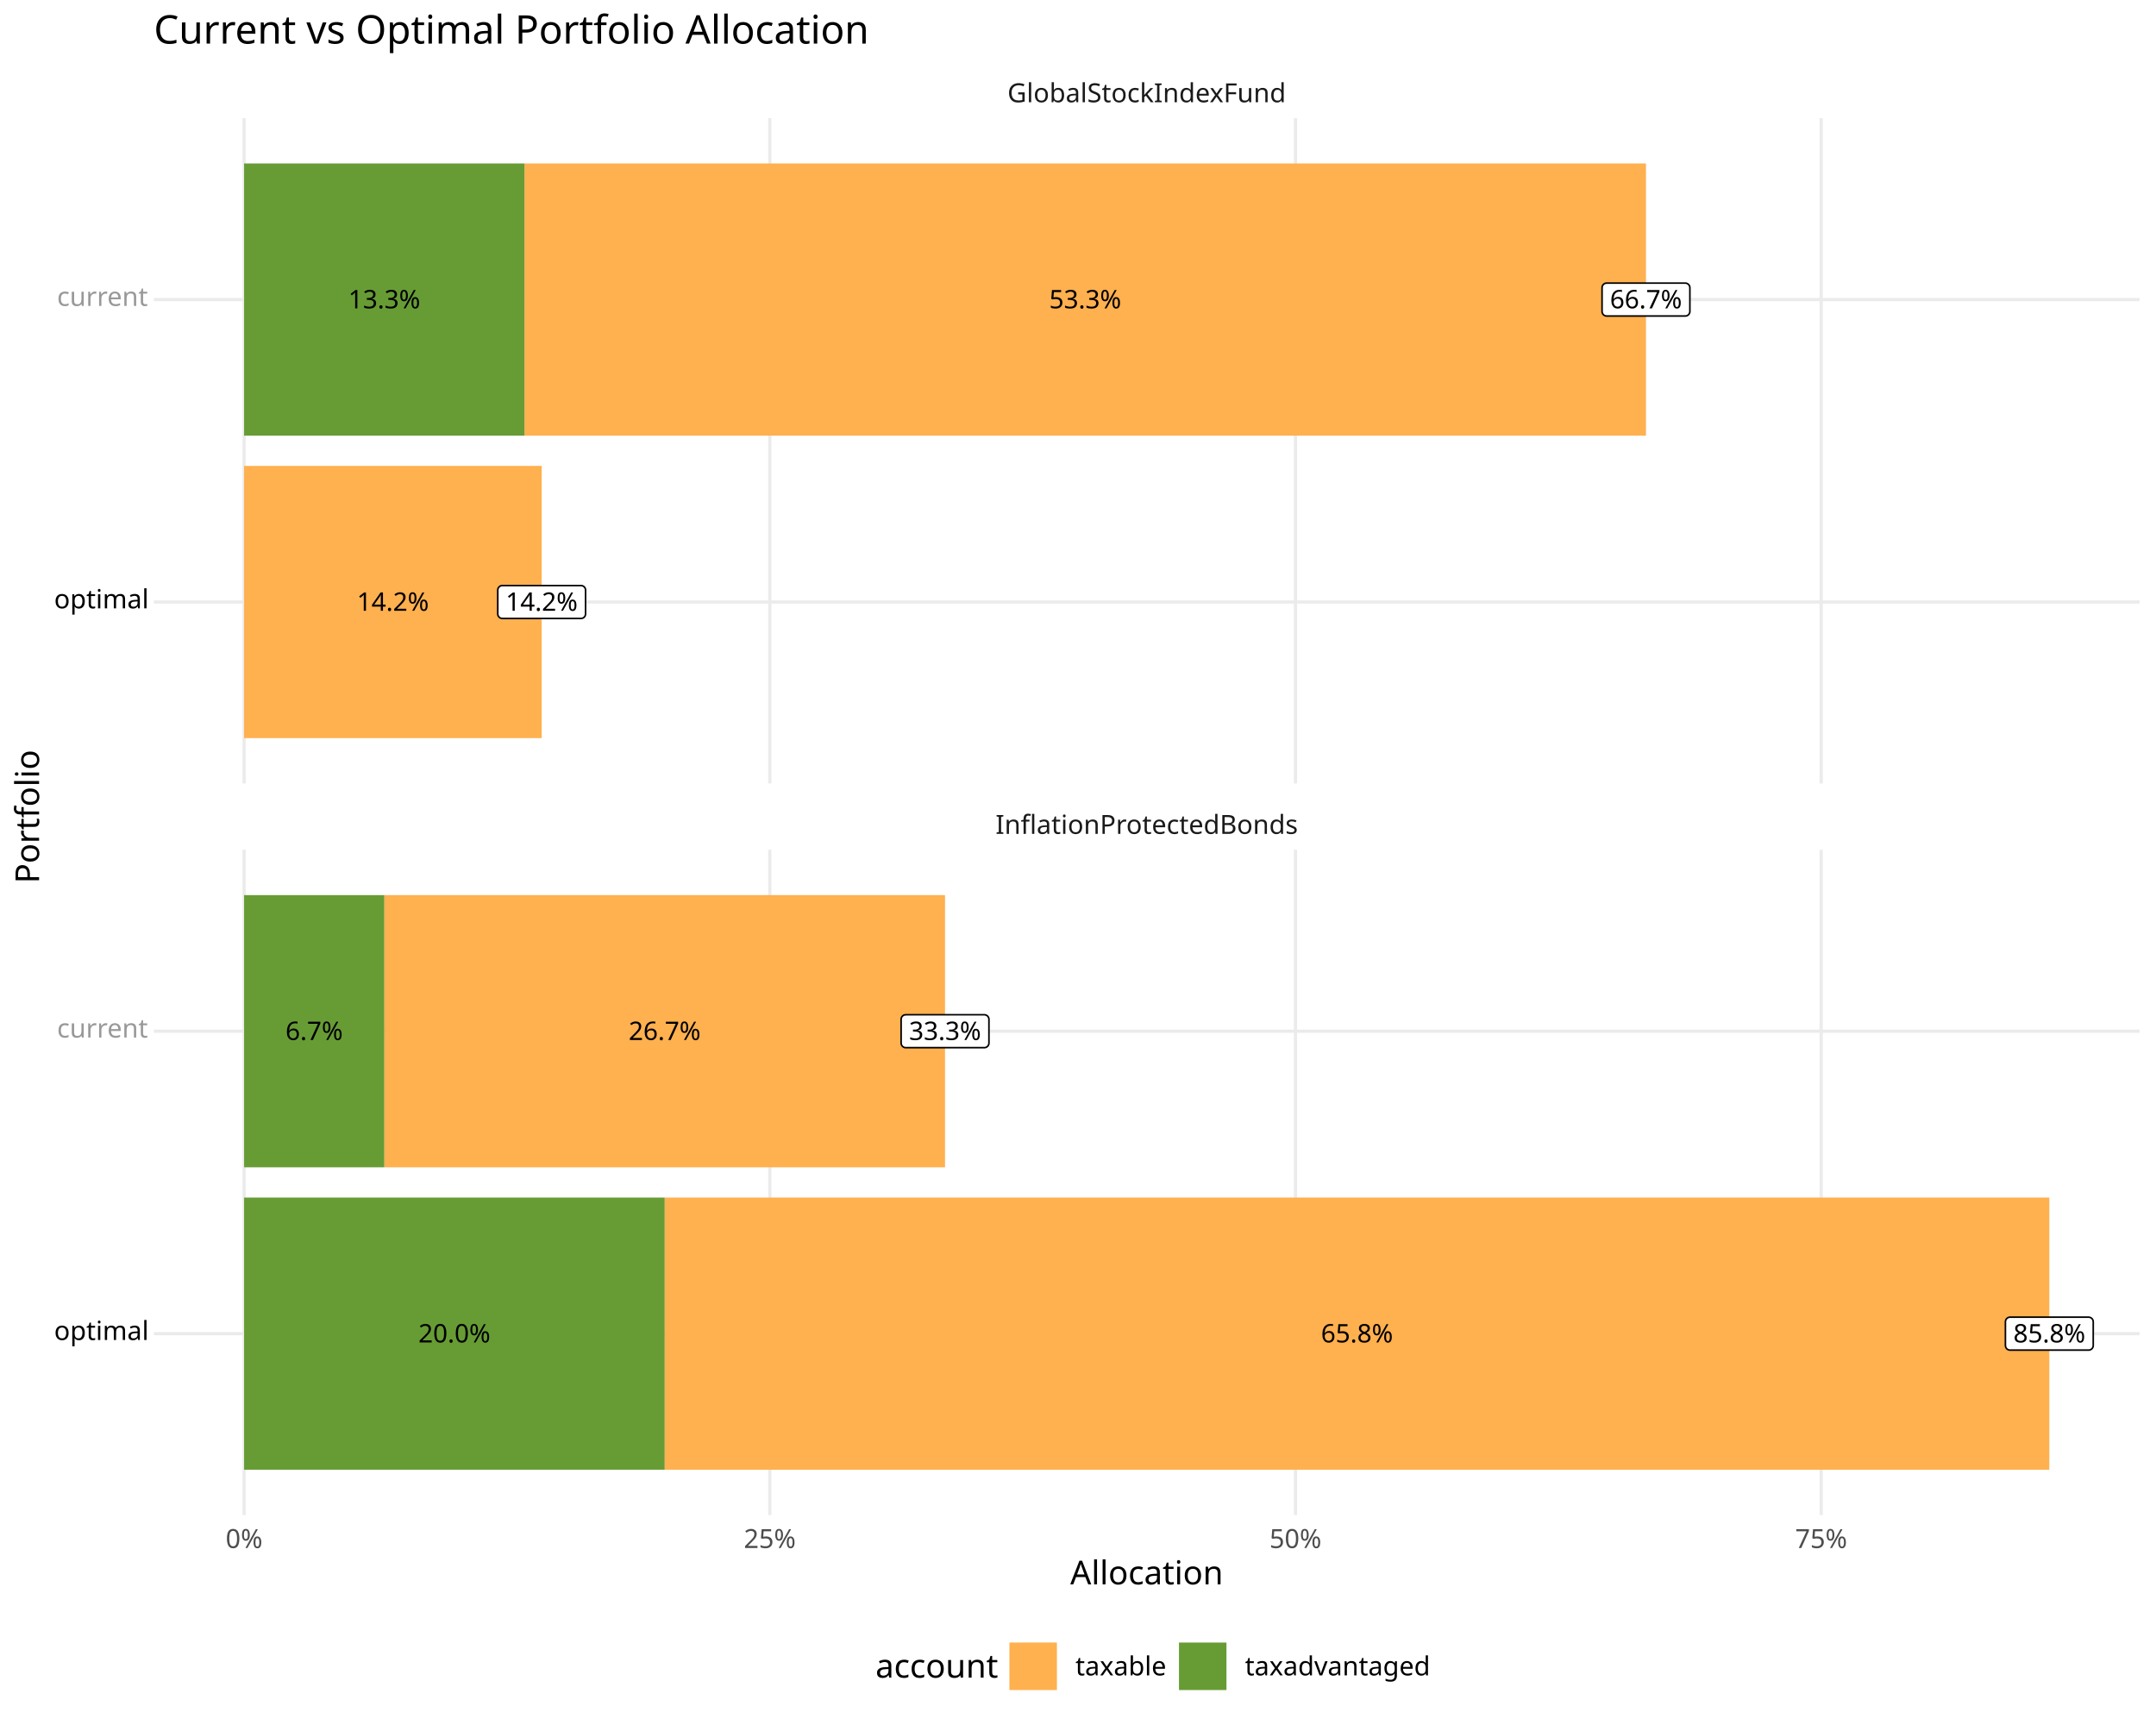
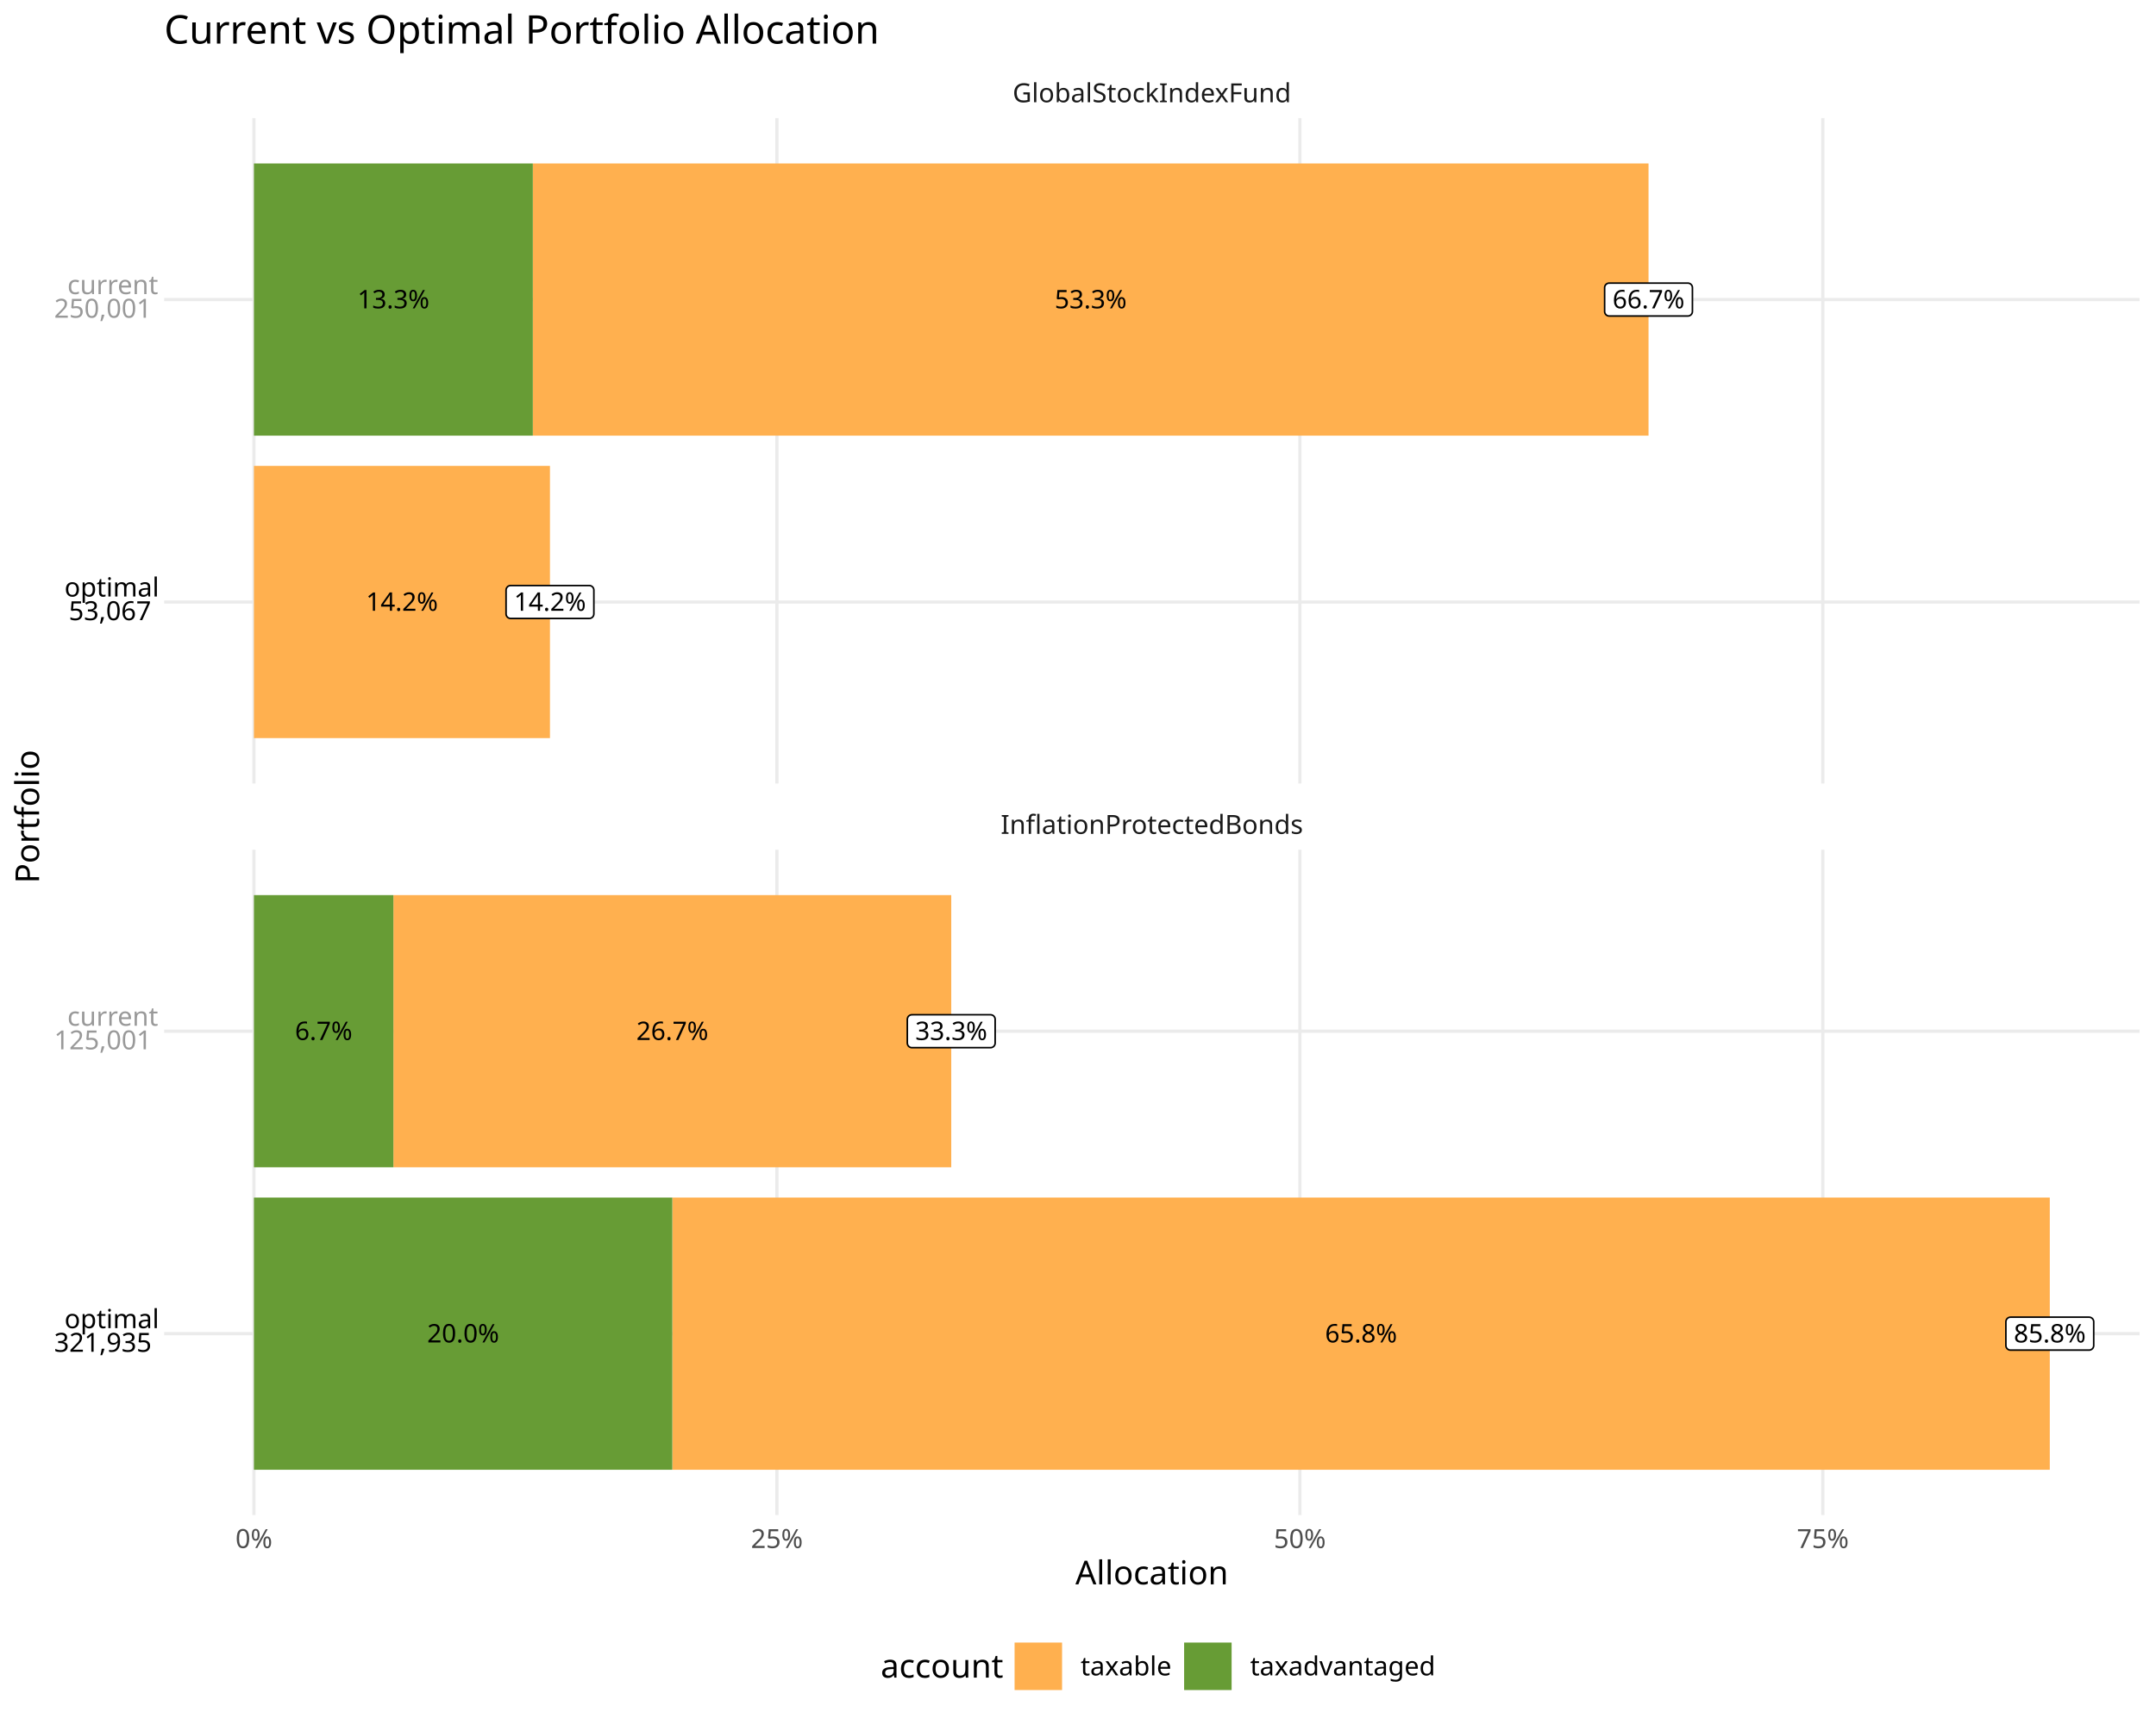
<svg xmlns="http://www.w3.org/2000/svg" class="svglite" data-engine-version="2.0" width="720.00pt" height="576.00pt" viewBox="0 0 720.00 576.00">
  <defs>
    <style type="text/css">
    .svglite line, .svglite polyline, .svglite polygon, .svglite path, .svglite rect, .svglite circle {
      fill: none;
      stroke: #000000;
      stroke-linecap: round;
      stroke-linejoin: round;
      stroke-miterlimit: 10.00;
    }
  </style>
  </defs>
  <rect width="100%" height="100%" style="stroke: none; fill: #FFFFFF;" />
  <defs>
    <clipPath id="cpMC4wMHw3MjAuMDB8MC4wMHw1NzYuMDA=">
      <rect x="0.00" y="0.00" width="720.00" height="576.00" />
    </clipPath>
  </defs>
  <g clip-path="url(#cpMC4wMHw3MjAuMDB8MC4wMHw1NzYuMDA=)">
</g>
  <defs>
-     <clipPath id="cpNTEuMzd8NzE0LjUyfDM5LjQzfDI2MS42MQ==">
-       <rect x="51.37" y="39.43" width="663.15" height="222.18" />
+     <clipPath id="cpNTQuODJ8NzE0LjUyfDM5LjQzfDI2MS42MQ==">
+       <rect x="54.82" y="39.43" width="659.70" height="222.18" />
    </clipPath>
  </defs>
-   <g clip-path="url(#cpNTEuMzd8NzE0LjUyfDM5LjQzfDI2MS42MQ==)">
-     <polyline points="51.37,201.02 714.52,201.02 " style="stroke-width: 1.07; stroke: #EBEBEB; stroke-linecap: butt;" />
-     <polyline points="51.37,100.03 714.52,100.03 " style="stroke-width: 1.07; stroke: #EBEBEB; stroke-linecap: butt;" />
-     <polyline points="81.52,261.61 81.52,39.43 " style="stroke-width: 1.07; stroke: #EBEBEB; stroke-linecap: butt;" />
-     <polyline points="257.08,261.61 257.08,39.43 " style="stroke-width: 1.07; stroke: #EBEBEB; stroke-linecap: butt;" />
-     <polyline points="432.63,261.61 432.63,39.43 " style="stroke-width: 1.07; stroke: #EBEBEB; stroke-linecap: butt;" />
-     <polyline points="608.19,261.61 608.19,39.43 " style="stroke-width: 1.07; stroke: #EBEBEB; stroke-linecap: butt;" />
-     <rect x="81.52" y="155.57" width="99.37" height="90.89" style="stroke-width: 1.07; stroke: none; stroke-linecap: butt; stroke-linejoin: miter; fill: #FFB04F;" />
-     <rect x="81.52" y="155.57" width="0" height="90.89" style="stroke-width: 1.07; stroke: none; stroke-linecap: butt; stroke-linejoin: miter; fill: #679C35;" />
-     <rect x="175.15" y="54.58" width="374.52" height="90.89" style="stroke-width: 1.07; stroke: none; stroke-linecap: butt; stroke-linejoin: miter; fill: #FFB04F;" />
-     <rect x="81.52" y="54.58" width="93.63" height="90.89" style="stroke-width: 1.07; stroke: none; stroke-linecap: butt; stroke-linejoin: miter; fill: #679C35;" />
-     <text x="131.20" y="203.95" text-anchor="middle" style="font-size: 8.54px; font-family: sans;" textLength="24.20px" lengthAdjust="spacingAndGlyphs">14.2%</text>
-     <text x="362.41" y="102.96" text-anchor="middle" style="font-size: 8.54px; font-family: sans;" textLength="24.20px" lengthAdjust="spacingAndGlyphs">53.3%</text>
-     <text x="128.33" y="102.96" text-anchor="middle" style="font-size: 8.54px; font-family: sans;" textLength="24.20px" lengthAdjust="spacingAndGlyphs">13.3%</text>
-     <polygon points="167.76,206.51 194.02,206.51 193.96,206.51 194.20,206.50 194.44,206.45 194.68,206.37 194.89,206.24 195.08,206.09 195.25,205.90 195.38,205.69 195.47,205.46 195.53,205.22 195.55,204.98 195.55,204.98 195.55,197.05 195.55,197.05 195.53,196.81 195.47,196.57 195.38,196.34 195.25,196.13 195.08,195.95 194.89,195.79 194.68,195.67 194.44,195.58 194.20,195.53 194.02,195.52 167.76,195.52 167.95,195.53 167.70,195.52 167.46,195.55 167.22,195.62 167.00,195.72 166.79,195.86 166.61,196.04 166.47,196.23 166.35,196.45 166.27,196.69 166.23,196.93 166.23,197.05 166.23,204.98 166.23,204.85 166.23,205.10 166.27,205.35 166.35,205.58 166.47,205.80 166.61,206.00 166.79,206.17 167.00,206.31 167.22,206.41 167.46,206.48 167.70,206.51 " style="stroke-width: 0.53; fill: #FFFFFF;" />
-     <text x="180.89" y="203.95" text-anchor="middle" style="font-size: 8.54px; font-family: sans;" textLength="24.20px" lengthAdjust="spacingAndGlyphs">14.2%</text>
-     <polygon points="536.55,105.52 562.80,105.52 562.74,105.52 562.98,105.51 563.23,105.46 563.46,105.38 563.67,105.25 563.86,105.10 564.03,104.91 564.16,104.70 564.26,104.48 564.32,104.23 564.34,103.99 564.34,103.99 564.34,96.07 564.34,96.07 564.32,95.82 564.26,95.58 564.16,95.35 564.03,95.14 563.86,94.96 563.67,94.80 563.46,94.68 563.23,94.59 562.98,94.54 562.80,94.53 536.55,94.53 536.73,94.54 536.48,94.53 536.24,94.56 536.00,94.63 535.78,94.73 535.58,94.88 535.40,95.05 535.25,95.24 535.13,95.46 535.05,95.70 535.02,95.94 535.01,96.07 535.01,103.99 535.02,103.86 535.02,104.11 535.05,104.36 535.13,104.59 535.25,104.81 535.40,105.01 535.58,105.18 535.78,105.32 536.00,105.43 536.24,105.49 536.48,105.52 " style="stroke-width: 0.53; fill: #FFFFFF;" />
-     <text x="549.67" y="102.96" text-anchor="middle" style="font-size: 8.54px; font-family: sans;" textLength="24.20px" lengthAdjust="spacingAndGlyphs">66.7%</text>
+   <g clip-path="url(#cpNTQuODJ8NzE0LjUyfDM5LjQzfDI2MS42MQ==)">
+     <polyline points="54.82,201.02 714.52,201.02 " style="stroke-width: 1.07; stroke: #EBEBEB; stroke-linecap: butt;" />
+     <polyline points="54.82,100.03 714.52,100.03 " style="stroke-width: 1.07; stroke: #EBEBEB; stroke-linecap: butt;" />
+     <polyline points="84.80,261.61 84.80,39.43 " style="stroke-width: 1.07; stroke: #EBEBEB; stroke-linecap: butt;" />
+     <polyline points="259.45,261.61 259.45,39.43 " style="stroke-width: 1.07; stroke: #EBEBEB; stroke-linecap: butt;" />
+     <polyline points="434.10,261.61 434.10,39.43 " style="stroke-width: 1.07; stroke: #EBEBEB; stroke-linecap: butt;" />
+     <polyline points="608.74,261.61 608.74,39.43 " style="stroke-width: 1.07; stroke: #EBEBEB; stroke-linecap: butt;" />
+     <rect x="84.80" y="155.57" width="98.86" height="90.89" style="stroke-width: 1.07; stroke: none; stroke-linecap: butt; stroke-linejoin: miter; fill: #FFB04F;" />
+     <rect x="84.80" y="155.57" width="0" height="90.89" style="stroke-width: 1.07; stroke: none; stroke-linecap: butt; stroke-linejoin: miter; fill: #679C35;" />
+     <rect x="177.95" y="54.58" width="372.58" height="90.89" style="stroke-width: 1.07; stroke: none; stroke-linecap: butt; stroke-linejoin: miter; fill: #FFB04F;" />
+     <rect x="84.80" y="54.58" width="93.14" height="90.89" style="stroke-width: 1.07; stroke: none; stroke-linecap: butt; stroke-linejoin: miter; fill: #679C35;" />
+     <text x="134.23" y="203.95" text-anchor="middle" style="font-size: 8.54px; font-family: sans;" textLength="24.20px" lengthAdjust="spacingAndGlyphs">14.2%</text>
+     <text x="364.24" y="102.96" text-anchor="middle" style="font-size: 8.54px; font-family: sans;" textLength="24.20px" lengthAdjust="spacingAndGlyphs">53.3%</text>
+     <text x="131.38" y="102.96" text-anchor="middle" style="font-size: 8.54px; font-family: sans;" textLength="24.20px" lengthAdjust="spacingAndGlyphs">13.3%</text>
+     <polygon points="170.53,206.51 196.79,206.51 196.73,206.51 196.97,206.50 197.21,206.45 197.45,206.37 197.66,206.24 197.85,206.09 198.02,205.90 198.15,205.69 198.24,205.46 198.30,205.22 198.32,204.98 198.32,204.98 198.32,197.05 198.32,197.05 198.30,196.81 198.24,196.57 198.15,196.34 198.02,196.13 197.85,195.95 197.66,195.79 197.45,195.67 197.21,195.58 196.97,195.53 196.79,195.52 170.53,195.52 170.72,195.53 170.47,195.52 170.23,195.55 169.99,195.62 169.77,195.72 169.56,195.86 169.38,196.04 169.24,196.23 169.12,196.45 169.04,196.69 169.00,196.93 169.00,197.05 169.00,204.98 169.00,204.85 169.00,205.10 169.04,205.35 169.12,205.58 169.24,205.80 169.38,206.00 169.56,206.17 169.77,206.31 169.99,206.41 170.23,206.48 170.47,206.51 " style="stroke-width: 0.53; fill: #FFFFFF;" />
+     <text x="183.66" y="203.95" text-anchor="middle" style="font-size: 8.54px; font-family: sans;" textLength="24.20px" lengthAdjust="spacingAndGlyphs">14.2%</text>
+     <polygon points="537.40,105.52 563.65,105.52 563.59,105.52 563.84,105.51 564.08,105.46 564.31,105.38 564.53,105.25 564.72,105.10 564.88,104.91 565.02,104.70 565.11,104.48 565.17,104.23 565.19,103.99 565.19,103.99 565.19,96.07 565.19,96.07 565.17,95.82 565.11,95.58 565.02,95.35 564.88,95.14 564.72,94.96 564.53,94.80 564.31,94.68 564.08,94.59 563.84,94.54 563.65,94.53 537.40,94.53 537.59,94.54 537.34,94.53 537.09,94.56 536.86,94.63 536.63,94.73 536.43,94.88 536.25,95.05 536.10,95.24 535.99,95.46 535.91,95.70 535.87,95.94 535.87,96.07 535.87,103.99 535.87,103.86 535.87,104.11 535.91,104.36 535.99,104.59 536.10,104.81 536.25,105.01 536.43,105.18 536.63,105.32 536.86,105.43 537.09,105.49 537.34,105.52 " style="stroke-width: 0.53; fill: #FFFFFF;" />
+     <text x="550.53" y="102.96" text-anchor="middle" style="font-size: 8.54px; font-family: sans;" textLength="24.20px" lengthAdjust="spacingAndGlyphs">66.7%</text>
  </g>
  <g clip-path="url(#cpMC4wMHw3MjAuMDB8MC4wMHw1NzYuMDA=)">
</g>
  <defs>
-     <clipPath id="cpNTEuMzd8NzE0LjUyfDI4My43NHw1MDUuOTE=">
-       <rect x="51.37" y="283.74" width="663.15" height="222.18" />
+     <clipPath id="cpNTQuODJ8NzE0LjUyfDI4My43NHw1MDUuOTE=">
+       <rect x="54.82" y="283.74" width="659.70" height="222.18" />
    </clipPath>
  </defs>
-   <g clip-path="url(#cpNTEuMzd8NzE0LjUyfDI4My43NHw1MDUuOTE=)">
-     <polyline points="51.37,445.32 714.52,445.32 " style="stroke-width: 1.07; stroke: #EBEBEB; stroke-linecap: butt;" />
-     <polyline points="51.37,344.33 714.52,344.33 " style="stroke-width: 1.07; stroke: #EBEBEB; stroke-linecap: butt;" />
-     <polyline points="81.52,505.91 81.52,283.74 " style="stroke-width: 1.07; stroke: #EBEBEB; stroke-linecap: butt;" />
-     <polyline points="257.08,505.91 257.08,283.74 " style="stroke-width: 1.07; stroke: #EBEBEB; stroke-linecap: butt;" />
-     <polyline points="432.63,505.91 432.63,283.74 " style="stroke-width: 1.07; stroke: #EBEBEB; stroke-linecap: butt;" />
-     <polyline points="608.19,505.91 608.19,283.74 " style="stroke-width: 1.07; stroke: #EBEBEB; stroke-linecap: butt;" />
-     <rect x="221.96" y="399.88" width="462.41" height="90.89" style="stroke-width: 1.07; stroke: none; stroke-linecap: butt; stroke-linejoin: miter; fill: #FFB04F;" />
-     <rect x="81.52" y="399.88" width="140.45" height="90.89" style="stroke-width: 1.07; stroke: none; stroke-linecap: butt; stroke-linejoin: miter; fill: #679C35;" />
-     <rect x="128.33" y="298.89" width="187.26" height="90.89" style="stroke-width: 1.07; stroke: none; stroke-linecap: butt; stroke-linejoin: miter; fill: #FFB04F;" />
-     <rect x="81.52" y="298.89" width="46.82" height="90.89" style="stroke-width: 1.07; stroke: none; stroke-linecap: butt; stroke-linejoin: miter; fill: #679C35;" />
-     <text x="453.17" y="448.26" text-anchor="middle" style="font-size: 8.54px; font-family: sans;" textLength="24.20px" lengthAdjust="spacingAndGlyphs">65.8%</text>
-     <text x="151.74" y="448.26" text-anchor="middle" style="font-size: 8.54px; font-family: sans;" textLength="24.20px" lengthAdjust="spacingAndGlyphs">20.0%</text>
-     <text x="221.96" y="347.27" text-anchor="middle" style="font-size: 8.54px; font-family: sans;" textLength="24.20px" lengthAdjust="spacingAndGlyphs">26.7%</text>
-     <text x="104.92" y="347.27" text-anchor="middle" style="font-size: 8.54px; font-family: sans;" textLength="19.46px" lengthAdjust="spacingAndGlyphs">6.7%</text>
-     <polygon points="671.25,450.82 697.50,450.82 697.44,450.82 697.69,450.81 697.93,450.76 698.16,450.67 698.38,450.55 698.57,450.39 698.73,450.21 698.86,450.00 698.96,449.77 699.02,449.53 699.04,449.28 699.04,449.28 699.04,441.36 699.04,441.36 699.02,441.11 698.96,440.87 698.86,440.65 698.73,440.44 698.57,440.25 698.38,440.10 698.16,439.97 697.93,439.88 697.69,439.83 697.50,439.82 671.25,439.82 671.44,439.83 671.19,439.82 670.94,439.85 670.71,439.92 670.48,440.03 670.28,440.17 670.10,440.34 669.95,440.54 669.84,440.76 669.76,440.99 669.72,441.24 669.71,441.36 669.71,449.28 669.72,449.16 669.72,449.41 669.76,449.65 669.84,449.89 669.95,450.10 670.10,450.30 670.28,450.47 670.48,450.61 670.71,450.72 670.94,450.79 671.19,450.82 " style="stroke-width: 0.53; fill: #FFFFFF;" />
-     <text x="684.38" y="448.26" text-anchor="middle" style="font-size: 8.54px; font-family: sans;" textLength="24.20px" lengthAdjust="spacingAndGlyphs">85.8%</text>
-     <polygon points="302.47,349.83 328.72,349.83 328.66,349.83 328.91,349.82 329.15,349.77 329.38,349.68 329.59,349.56 329.79,349.40 329.95,349.22 330.08,349.01 330.18,348.78 330.24,348.54 330.26,348.29 330.26,348.29 330.26,340.37 330.26,340.37 330.24,340.12 330.18,339.88 330.08,339.66 329.95,339.45 329.79,339.26 329.59,339.11 329.38,338.98 329.15,338.90 328.91,338.85 328.72,338.83 302.47,338.83 302.65,338.85 302.41,338.84 302.16,338.87 301.92,338.93 301.70,339.04 301.50,339.18 301.32,339.35 301.17,339.55 301.06,339.77 300.98,340.00 300.94,340.25 300.93,340.37 300.93,348.29 300.94,348.17 300.94,348.42 300.98,348.66 301.06,348.90 301.17,349.11 301.32,349.31 301.50,349.48 301.70,349.62 301.92,349.73 302.16,349.80 302.41,349.83 " style="stroke-width: 0.53; fill: #FFFFFF;" />
-     <text x="315.60" y="347.27" text-anchor="middle" style="font-size: 8.54px; font-family: sans;" textLength="24.20px" lengthAdjust="spacingAndGlyphs">33.3%</text>
+   <g clip-path="url(#cpNTQuODJ8NzE0LjUyfDI4My43NHw1MDUuOTE=)">
+     <polyline points="54.82,445.32 714.52,445.32 " style="stroke-width: 1.07; stroke: #EBEBEB; stroke-linecap: butt;" />
+     <polyline points="54.82,344.33 714.52,344.33 " style="stroke-width: 1.07; stroke: #EBEBEB; stroke-linecap: butt;" />
+     <polyline points="84.80,505.91 84.80,283.74 " style="stroke-width: 1.07; stroke: #EBEBEB; stroke-linecap: butt;" />
+     <polyline points="259.45,505.91 259.45,283.74 " style="stroke-width: 1.07; stroke: #EBEBEB; stroke-linecap: butt;" />
+     <polyline points="434.10,505.91 434.10,283.74 " style="stroke-width: 1.07; stroke: #EBEBEB; stroke-linecap: butt;" />
+     <polyline points="608.74,505.91 608.74,283.74 " style="stroke-width: 1.07; stroke: #EBEBEB; stroke-linecap: butt;" />
+     <rect x="224.52" y="399.88" width="460.01" height="90.89" style="stroke-width: 1.07; stroke: none; stroke-linecap: butt; stroke-linejoin: miter; fill: #FFB04F;" />
+     <rect x="84.80" y="399.88" width="139.72" height="90.89" style="stroke-width: 1.07; stroke: none; stroke-linecap: butt; stroke-linejoin: miter; fill: #679C35;" />
+     <rect x="131.38" y="298.89" width="186.29" height="90.89" style="stroke-width: 1.07; stroke: none; stroke-linecap: butt; stroke-linejoin: miter; fill: #FFB04F;" />
+     <rect x="84.80" y="298.89" width="46.57" height="90.89" style="stroke-width: 1.07; stroke: none; stroke-linecap: butt; stroke-linejoin: miter; fill: #679C35;" />
+     <text x="454.53" y="448.26" text-anchor="middle" style="font-size: 8.54px; font-family: sans;" textLength="24.20px" lengthAdjust="spacingAndGlyphs">65.8%</text>
+     <text x="154.66" y="448.26" text-anchor="middle" style="font-size: 8.54px; font-family: sans;" textLength="24.20px" lengthAdjust="spacingAndGlyphs">20.0%</text>
+     <text x="224.52" y="347.27" text-anchor="middle" style="font-size: 8.54px; font-family: sans;" textLength="24.20px" lengthAdjust="spacingAndGlyphs">26.7%</text>
+     <text x="108.09" y="347.27" text-anchor="middle" style="font-size: 8.54px; font-family: sans;" textLength="19.46px" lengthAdjust="spacingAndGlyphs">6.7%</text>
+     <polygon points="671.41,450.82 697.66,450.82 697.60,450.82 697.85,450.81 698.09,450.76 698.32,450.67 698.53,450.55 698.72,450.39 698.89,450.21 699.02,450.00 699.12,449.77 699.18,449.53 699.20,449.28 699.20,449.28 699.20,441.36 699.20,441.36 699.18,441.11 699.12,440.87 699.02,440.65 698.89,440.44 698.72,440.25 698.53,440.10 698.32,439.97 698.09,439.88 697.85,439.83 697.66,439.82 671.41,439.82 671.59,439.83 671.35,439.82 671.10,439.85 670.86,439.92 670.64,440.03 670.44,440.17 670.26,440.34 670.11,440.54 669.99,440.76 669.92,440.99 669.88,441.24 669.87,441.36 669.87,449.28 669.88,449.16 669.88,449.41 669.92,449.65 669.99,449.89 670.11,450.10 670.26,450.30 670.44,450.47 670.64,450.61 670.86,450.72 671.10,450.79 671.35,450.82 " style="stroke-width: 0.53; fill: #FFFFFF;" />
+     <text x="684.53" y="448.26" text-anchor="middle" style="font-size: 8.54px; font-family: sans;" textLength="24.20px" lengthAdjust="spacingAndGlyphs">85.8%</text>
+     <polygon points="304.54,349.83 330.79,349.83 330.73,349.83 330.98,349.82 331.22,349.77 331.45,349.68 331.67,349.56 331.86,349.40 332.02,349.22 332.15,349.01 332.25,348.78 332.31,348.54 332.33,348.29 332.33,348.29 332.33,340.37 332.33,340.37 332.31,340.12 332.25,339.88 332.15,339.66 332.02,339.45 331.86,339.26 331.67,339.11 331.45,338.98 331.22,338.90 330.98,338.85 330.79,338.83 304.54,338.83 304.73,338.85 304.48,338.84 304.23,338.87 304.00,338.93 303.77,339.04 303.57,339.18 303.39,339.35 303.24,339.55 303.13,339.77 303.05,340.00 303.01,340.25 303.00,340.37 303.00,348.29 303.01,348.17 303.01,348.42 303.05,348.66 303.13,348.90 303.24,349.11 303.39,349.31 303.57,349.48 303.77,349.62 304.00,349.73 304.23,349.80 304.48,349.83 " style="stroke-width: 0.53; fill: #FFFFFF;" />
+     <text x="317.67" y="347.27" text-anchor="middle" style="font-size: 8.54px; font-family: sans;" textLength="24.20px" lengthAdjust="spacingAndGlyphs">33.3%</text>
  </g>
  <g clip-path="url(#cpMC4wMHw3MjAuMDB8MC4wMHw1NzYuMDA=)">
</g>
  <defs>
-     <clipPath id="cpNTEuMzd8NzE0LjUyfDI2Ny4wOXwyODMuNzQ=">
-       <rect x="51.37" y="267.09" width="663.15" height="16.65" />
+     <clipPath id="cpNTQuODJ8NzE0LjUyfDI2Ny4wOXwyODMuNzQ=">
+       <rect x="54.82" y="267.09" width="659.70" height="16.65" />
    </clipPath>
  </defs>
-   <g clip-path="url(#cpNTEuMzd8NzE0LjUyfDI2Ny4wOXwyODMuNzQ=)">
-     <text x="382.95" y="278.44" text-anchor="middle" style="font-size: 8.80px; fill: #1A1A1A; font-family: sans;" textLength="93.45px" lengthAdjust="spacingAndGlyphs">InflationProtectedBonds</text>
+   <g clip-path="url(#cpNTQuODJ8NzE0LjUyfDI2Ny4wOXwyODMuNzQ=)">
+     <text x="384.67" y="278.44" text-anchor="middle" style="font-size: 8.80px; fill: #1A1A1A; font-family: sans;" textLength="93.45px" lengthAdjust="spacingAndGlyphs">InflationProtectedBonds</text>
  </g>
  <g clip-path="url(#cpMC4wMHw3MjAuMDB8MC4wMHw1NzYuMDA=)">
</g>
  <defs>
-     <clipPath id="cpNTEuMzd8NzE0LjUyfDIyLjc4fDM5LjQz">
-       <rect x="51.37" y="22.78" width="663.15" height="16.65" />
+     <clipPath id="cpNTQuODJ8NzE0LjUyfDIyLjc4fDM5LjQz">
+       <rect x="54.82" y="22.78" width="659.70" height="16.65" />
    </clipPath>
  </defs>
-   <g clip-path="url(#cpNTEuMzd8NzE0LjUyfDIyLjc4fDM5LjQz)">
-     <text x="382.95" y="34.14" text-anchor="middle" style="font-size: 8.80px; fill: #1A1A1A; font-family: sans;" textLength="89.05px" lengthAdjust="spacingAndGlyphs">GlobalStockIndexFund</text>
+   <g clip-path="url(#cpNTQuODJ8NzE0LjUyfDIyLjc4fDM5LjQz)">
+     <text x="384.67" y="34.14" text-anchor="middle" style="font-size: 8.80px; fill: #1A1A1A; font-family: sans;" textLength="89.05px" lengthAdjust="spacingAndGlyphs">GlobalStockIndexFund</text>
  </g>
  <g clip-path="url(#cpMC4wMHw3MjAuMDB8MC4wMHw1NzYuMDA=)">
-     <text x="81.52" y="516.90" text-anchor="middle" style="font-size: 8.80px; fill: #4D4D4D; font-family: sans;" textLength="12.72px" lengthAdjust="spacingAndGlyphs">0%</text>
-     <text x="257.08" y="516.90" text-anchor="middle" style="font-size: 8.80px; fill: #4D4D4D; font-family: sans;" textLength="17.61px" lengthAdjust="spacingAndGlyphs">25%</text>
-     <text x="432.63" y="516.90" text-anchor="middle" style="font-size: 8.80px; fill: #4D4D4D; font-family: sans;" textLength="17.61px" lengthAdjust="spacingAndGlyphs">50%</text>
-     <text x="608.19" y="516.90" text-anchor="middle" style="font-size: 8.80px; fill: #4D4D4D; font-family: sans;" textLength="17.61px" lengthAdjust="spacingAndGlyphs">75%</text>
-     <text x="18.07" y="203.13" style="font-size: 8.80px; font-family: sans;" textLength="28.37px" lengthAdjust="spacingAndGlyphs">optimal</text>
-     <text x="19.05" y="102.14" style="font-size: 8.80px; fill: #999999; font-family: sans;" textLength="27.39px" lengthAdjust="spacingAndGlyphs">current</text>
-     <text x="18.07" y="447.44" style="font-size: 8.80px; font-family: sans;" textLength="28.37px" lengthAdjust="spacingAndGlyphs">optimal</text>
-     <text x="19.05" y="346.45" style="font-size: 8.80px; fill: #999999; font-family: sans;" textLength="27.39px" lengthAdjust="spacingAndGlyphs">current</text>
-     <text x="382.95" y="529.04" text-anchor="middle" style="font-size: 11.00px; font-family: sans;" textLength="47.70px" lengthAdjust="spacingAndGlyphs">Allocation</text>
+     <text x="84.80" y="516.90" text-anchor="middle" style="font-size: 8.80px; fill: #4D4D4D; font-family: sans;" textLength="12.72px" lengthAdjust="spacingAndGlyphs">0%</text>
+     <text x="259.45" y="516.90" text-anchor="middle" style="font-size: 8.80px; fill: #4D4D4D; font-family: sans;" textLength="17.61px" lengthAdjust="spacingAndGlyphs">25%</text>
+     <text x="434.10" y="516.90" text-anchor="middle" style="font-size: 8.80px; fill: #4D4D4D; font-family: sans;" textLength="17.61px" lengthAdjust="spacingAndGlyphs">50%</text>
+     <text x="608.74" y="516.90" text-anchor="middle" style="font-size: 8.80px; fill: #4D4D4D; font-family: sans;" textLength="17.61px" lengthAdjust="spacingAndGlyphs">75%</text>
+     <text x="21.52" y="199.19" style="font-size: 8.80px; font-family: sans;" textLength="28.37px" lengthAdjust="spacingAndGlyphs">optimal</text>
+     <text x="22.97" y="207.08" style="font-size: 8.80px; font-family: sans;" textLength="26.92px" lengthAdjust="spacingAndGlyphs">53,067</text>
+     <text x="22.49" y="98.20" style="font-size: 8.80px; fill: #999999; font-family: sans;" textLength="27.39px" lengthAdjust="spacingAndGlyphs">current</text>
+     <text x="18.07" y="106.09" style="font-size: 8.80px; fill: #999999; font-family: sans;" textLength="31.81px" lengthAdjust="spacingAndGlyphs">250,001</text>
+     <text x="21.52" y="443.49" style="font-size: 8.80px; font-family: sans;" textLength="28.37px" lengthAdjust="spacingAndGlyphs">optimal</text>
+     <text x="18.07" y="451.38" style="font-size: 8.80px; font-family: sans;" textLength="31.81px" lengthAdjust="spacingAndGlyphs">321,935</text>
+     <text x="22.49" y="342.50" style="font-size: 8.80px; fill: #999999; font-family: sans;" textLength="27.39px" lengthAdjust="spacingAndGlyphs">current</text>
+     <text x="18.07" y="350.39" style="font-size: 8.80px; fill: #999999; font-family: sans;" textLength="31.81px" lengthAdjust="spacingAndGlyphs">125,001</text>
+     <text x="384.67" y="529.04" text-anchor="middle" style="font-size: 11.00px; font-family: sans;" textLength="47.70px" lengthAdjust="spacingAndGlyphs">Allocation</text>
    <text transform="translate(13.05,272.67) rotate(-90)" text-anchor="middle" style="font-size: 11.00px; font-family: sans;" textLength="40.35px" lengthAdjust="spacingAndGlyphs">Portfolio</text>
-     <text x="292.38" y="560.19" style="font-size: 11.00px; font-family: sans;" textLength="38.54px" lengthAdjust="spacingAndGlyphs">account</text>
-     <rect x="337.10" y="548.47" width="15.86" height="15.86" style="stroke-width: 1.07; stroke: none; stroke-linecap: butt; stroke-linejoin: miter; fill: #FFB04F;" />
-     <rect x="393.72" y="548.47" width="15.86" height="15.86" style="stroke-width: 1.07; stroke: none; stroke-linecap: butt; stroke-linejoin: miter; fill: #679C35;" />
-     <text x="359.15" y="559.43" style="font-size: 8.80px; font-family: sans;" textLength="28.38px" lengthAdjust="spacingAndGlyphs">taxable</text>
-     <text x="415.77" y="559.43" style="font-size: 8.80px; font-family: sans;" textLength="57.75px" lengthAdjust="spacingAndGlyphs">taxadvantaged</text>
-     <text x="51.37" y="14.56" style="font-size: 13.20px; font-family: sans;" textLength="223.04px" lengthAdjust="spacingAndGlyphs">Current vs Optimal Portfolio Allocation</text>
+     <text x="294.10" y="560.19" style="font-size: 11.00px; font-family: sans;" textLength="38.54px" lengthAdjust="spacingAndGlyphs">account</text>
+     <rect x="338.82" y="548.47" width="15.86" height="15.86" style="stroke-width: 1.07; stroke: none; stroke-linecap: butt; stroke-linejoin: miter; fill: #FFB04F;" />
+     <rect x="395.44" y="548.47" width="15.86" height="15.86" style="stroke-width: 1.07; stroke: none; stroke-linecap: butt; stroke-linejoin: miter; fill: #679C35;" />
+     <text x="360.87" y="559.43" style="font-size: 8.80px; font-family: sans;" textLength="28.38px" lengthAdjust="spacingAndGlyphs">taxable</text>
+     <text x="417.49" y="559.43" style="font-size: 8.80px; font-family: sans;" textLength="57.75px" lengthAdjust="spacingAndGlyphs">taxadvantaged</text>
+     <text x="54.82" y="14.56" style="font-size: 13.20px; font-family: sans;" textLength="223.04px" lengthAdjust="spacingAndGlyphs">Current vs Optimal Portfolio Allocation</text>
  </g>
</svg>
